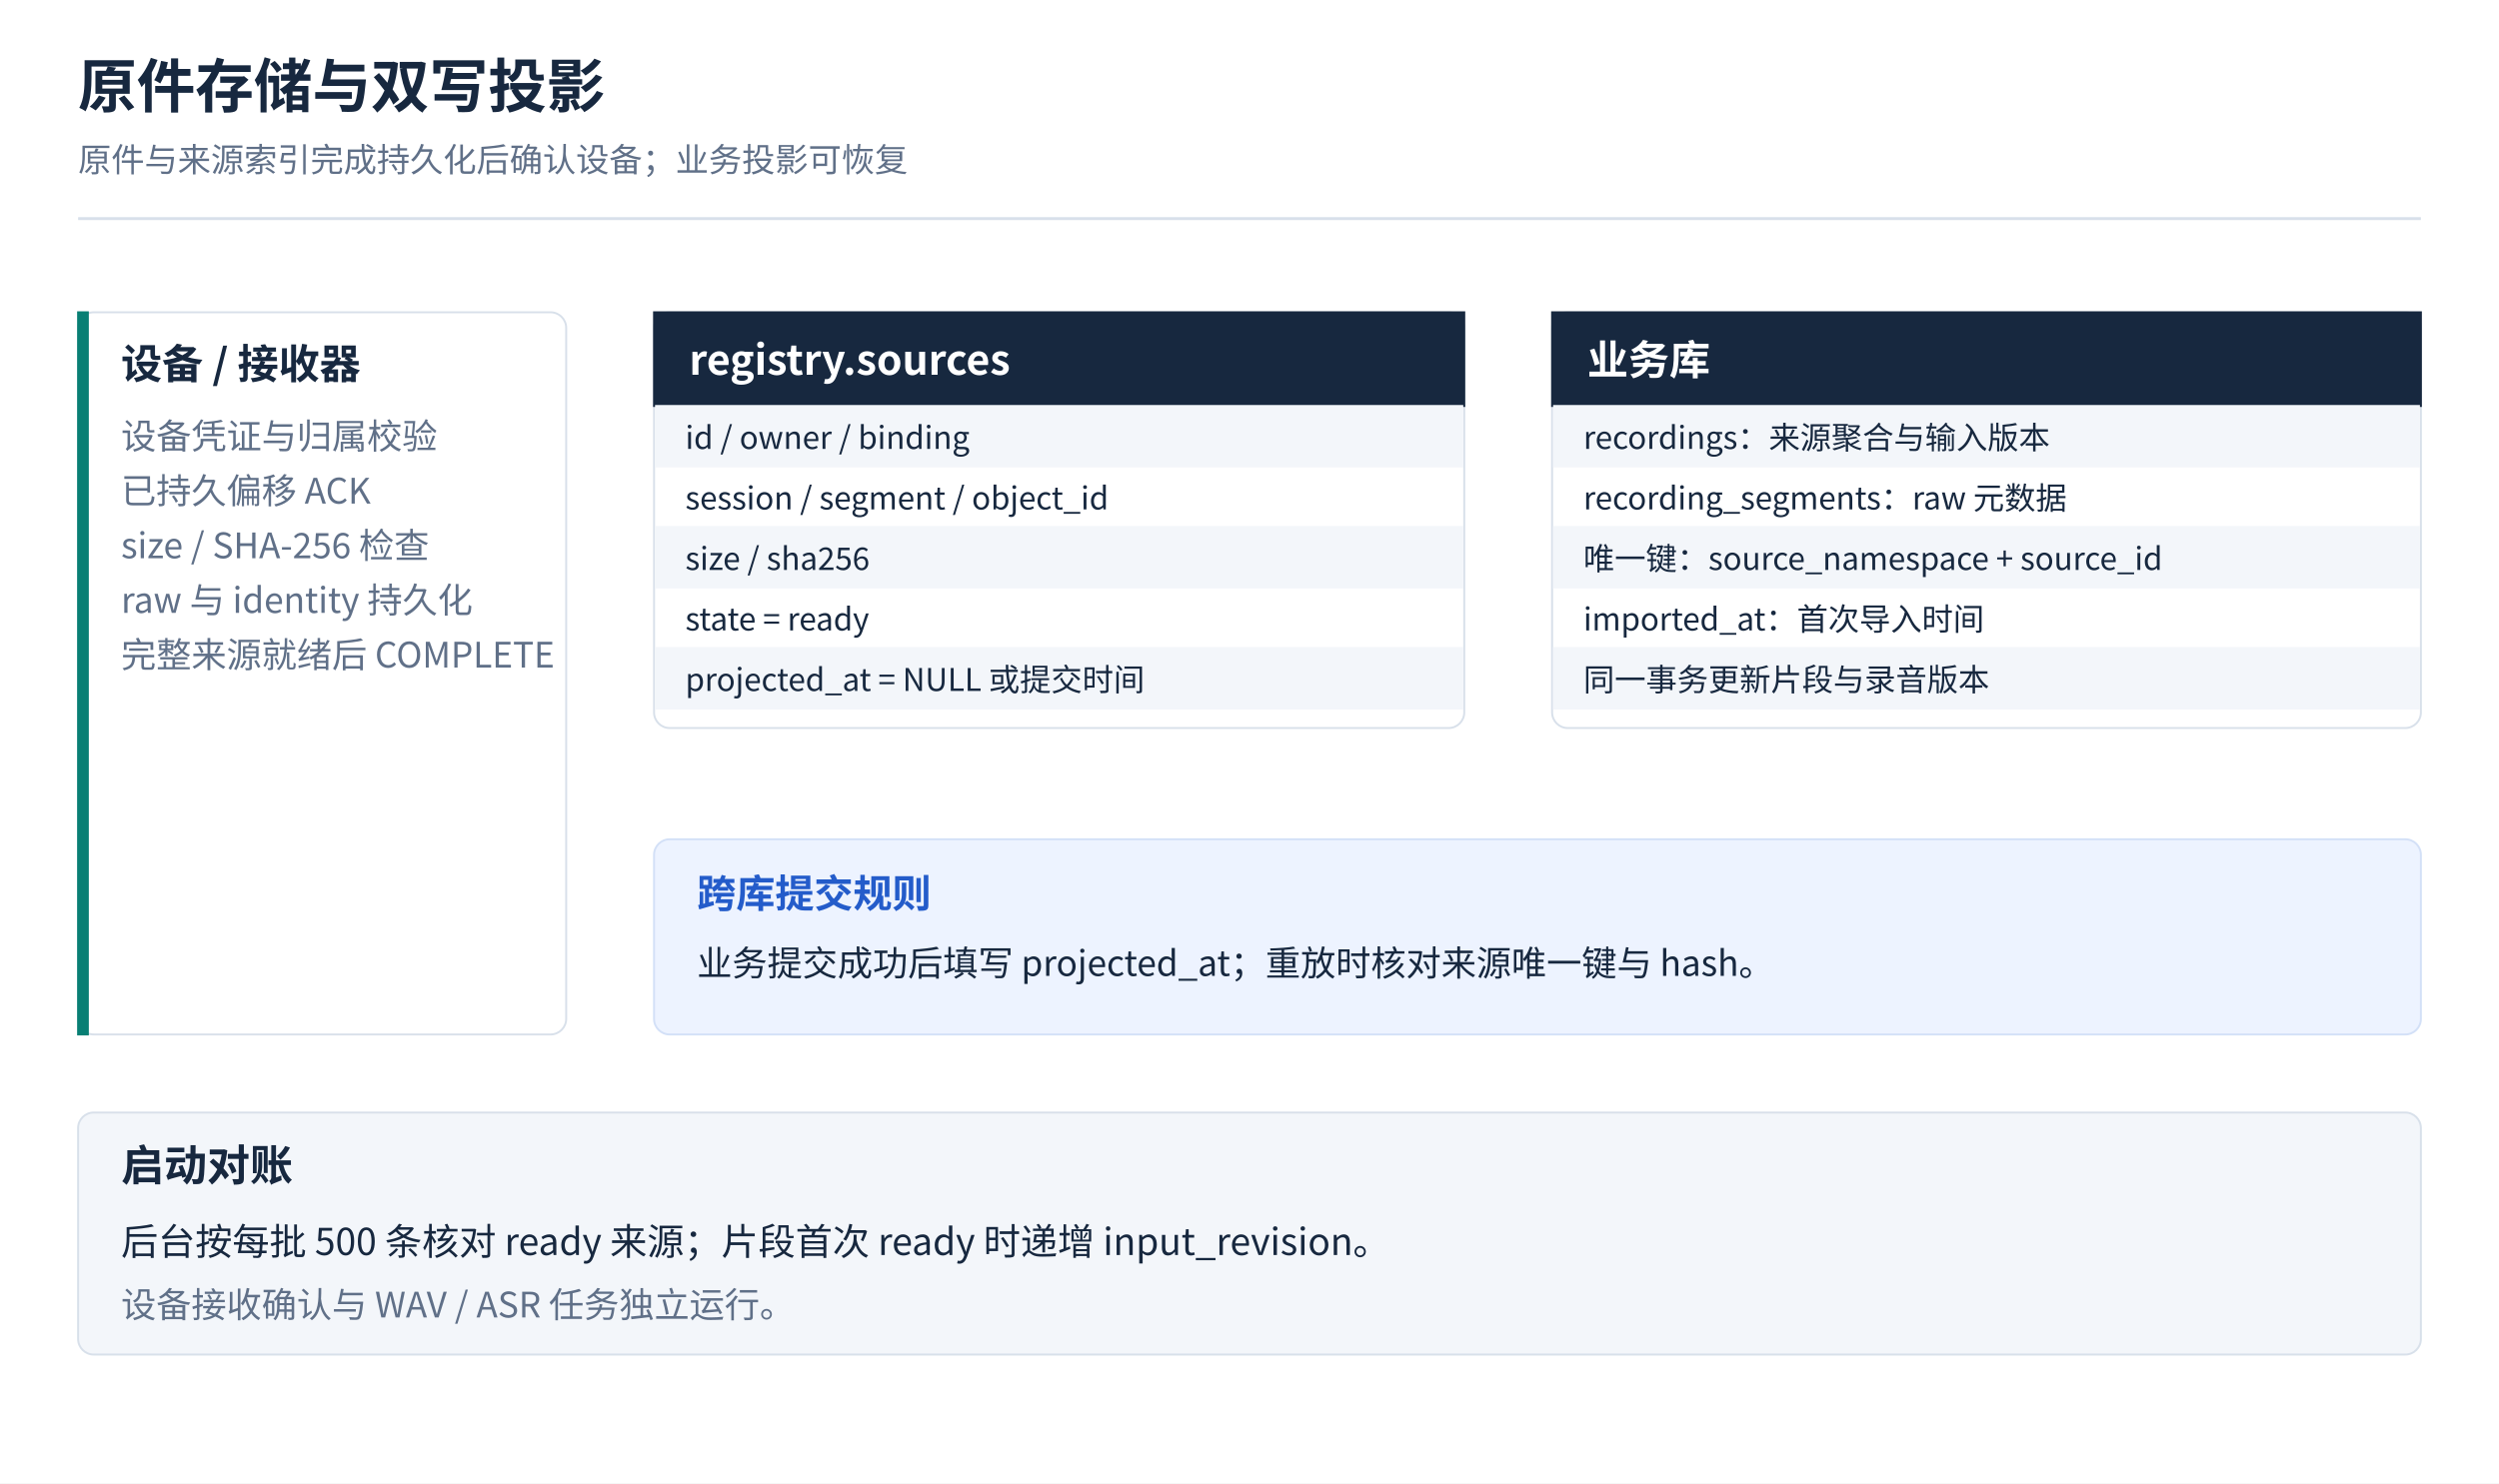
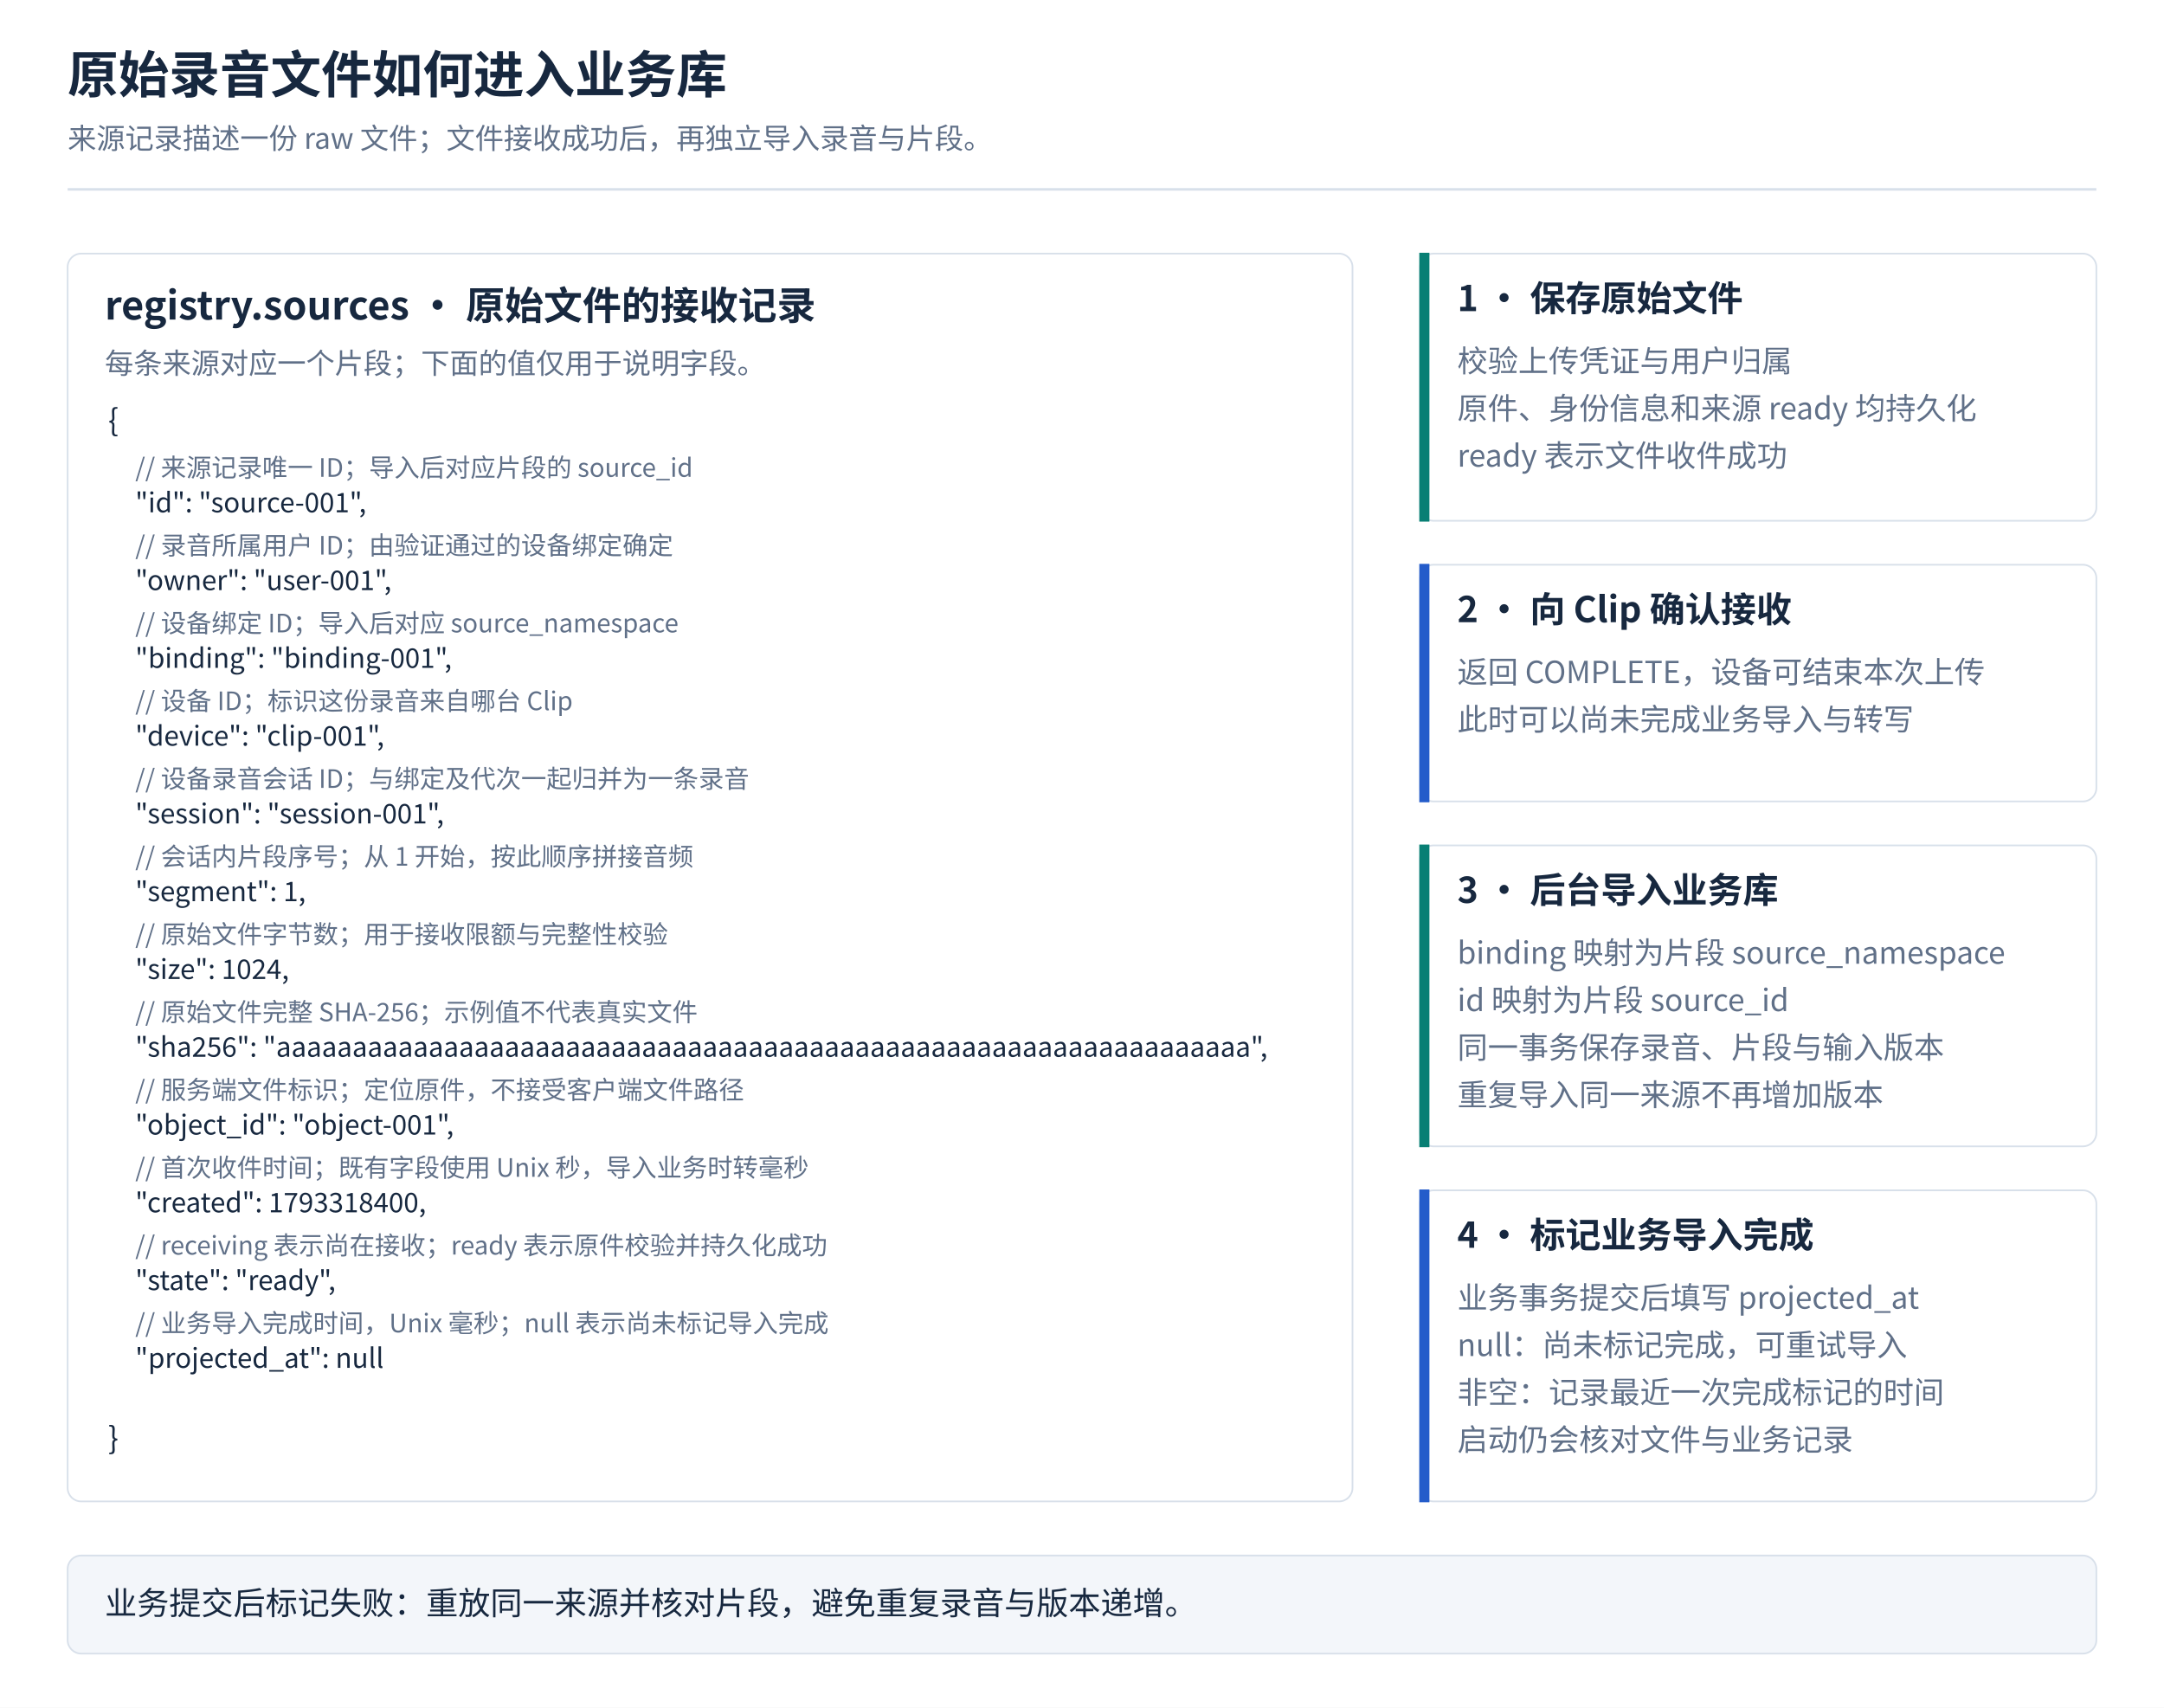
- <svg xmlns="http://www.w3.org/2000/svg" width="1280" height="760" viewBox="0 0 1280 760">
+ <svg xmlns="http://www.w3.org/2000/svg" width="1280" height="1010" viewBox="0 0 1280 1010">
  <rect width="1280" height="100%" fill="white" />
  <g font-family="PingFang SC,Microsoft YaHei,Noto Sans CJK SC,Arial,sans-serif">
-     <text x="40" y="55" font-size="30" font-weight="600" fill="#17283f">原件存储与双写投影</text>
-     <text x="40" y="88" font-size="17" font-weight="400" fill="#607088">原件与来源索引完成持久化后确认设备；业务投影可恢复</text>
+     <text x="40" y="55" font-size="30" font-weight="600" fill="#17283f">原始录音文件如何进入业务库</text>
+     <text x="40" y="88" font-size="17" font-weight="400" fill="#607088">来源记录描述一份 raw 文件；文件接收成功后，再独立导入录音与片段。</text>
    <line x1="40" y1="112" x2="1240" y2="112" stroke="#d8e0ea" stroke-width="1.5" />
-     <rect x="40" y="160" width="250" height="370" rx="8" fill="white" stroke="#d8e0ea" />
-     <rect x="40" y="160" width="5" height="370" rx="0" fill="#087f74" stroke="#087f74" />
-     <text x="62" y="194" font-size="21" font-weight="600" fill="#17283f">设备 / 接收器</text>
-     <text x="62" y="230" font-size="18" font-weight="400" fill="#607088">设备凭证与归属校验</text>
-     <text x="62" y="258" font-size="18" font-weight="400" fill="#607088">已持久偏移 ACK</text>
-     <text x="62" y="286" font-size="18" font-weight="400" fill="#607088">size / SHA-256 检查</text>
-     <text x="62" y="314" font-size="18" font-weight="400" fill="#607088">raw 与 identity 持久化</text>
-     <text x="62" y="342" font-size="18" font-weight="400" fill="#607088">完整来源就绪后 COMPLETE</text>
-     <rect x="335" y="160" width="415" height="213" rx="8" fill="white" stroke="#d8e0ea" />
-     <rect x="335" y="160" width="415" height="48" rx="0" fill="#17283f" stroke="#17283f" />
-     <text x="353" y="192" font-size="21" font-weight="600" fill="white">registry.sources</text>
-     <rect x="336" y="208" width="413" height="31" rx="0" fill="#f3f6fa" stroke="#f3f6fa" />
-     <text x="351" y="230" font-size="16" font-weight="400" fill="#17283f">id / owner / binding</text>
-     <text x="351" y="261" font-size="16" font-weight="400" fill="#17283f">session / segment / object_id</text>
-     <rect x="336" y="270" width="413" height="31" rx="0" fill="#f3f6fa" stroke="#f3f6fa" />
-     <text x="351" y="292" font-size="16" font-weight="400" fill="#17283f">size / sha256</text>
-     <text x="351" y="323" font-size="16" font-weight="400" fill="#17283f">state = ready</text>
-     <rect x="336" y="332" width="413" height="31" rx="0" fill="#f3f6fa" stroke="#f3f6fa" />
-     <text x="351" y="354" font-size="16" font-weight="400" fill="#17283f">projected_at = NULL 或提交时间</text>
-     <rect x="795" y="160" width="445" height="213" rx="8" fill="white" stroke="#d8e0ea" />
-     <rect x="795" y="160" width="445" height="48" rx="0" fill="#17283f" stroke="#17283f" />
-     <text x="813" y="192" font-size="21" font-weight="600" fill="white">业务库</text>
-     <rect x="796" y="208" width="443" height="31" rx="0" fill="#f3f6fa" stroke="#f3f6fa" />
-     <text x="811" y="230" font-size="16" font-weight="400" fill="#17283f">recordings：来源聚合与输入版本</text>
-     <text x="811" y="261" font-size="16" font-weight="400" fill="#17283f">recording_segments：raw 元数据</text>
-     <rect x="796" y="270" width="443" height="31" rx="0" fill="#f3f6fa" stroke="#f3f6fa" />
-     <text x="811" y="292" font-size="16" font-weight="400" fill="#17283f">唯一键：source_namespace + source_id</text>
-     <text x="811" y="323" font-size="16" font-weight="400" fill="#17283f">imported_at：首次导入时间</text>
-     <rect x="796" y="332" width="443" height="31" rx="0" fill="#f3f6fa" stroke="#f3f6fa" />
-     <text x="811" y="354" font-size="16" font-weight="400" fill="#17283f">同一事务更新片段与录音版本</text>
-     <rect x="335" y="430" width="905" height="100" rx="8" fill="#edf3ff" stroke="#d3e0f7" />
-     <text x="357" y="465" font-size="20" font-weight="600" fill="#245cca">跨库提交规则</text>
-     <text x="357" y="500" font-size="18" font-weight="400" fill="#17283f">业务提交成功后填写 projected_at；重放时核对来源唯一键与 hash。</text>
-     <rect x="40" y="570" width="1200" height="124" rx="8" fill="#f3f6fa" stroke="#d8e0ea" />
-     <text x="62" y="605" font-size="22" font-weight="600" fill="#17283f">启动对账</text>
-     <text x="62" y="643" font-size="19" font-weight="400" fill="#17283f">后台按每批 500 条核对 ready 来源；片段首次 ready 时递增 input_revision。</text>
-     <text x="62" y="675" font-size="18" font-weight="400" fill="#607088">设备接收确认与 WAV / ASR 任务独立运行。</text>
+     <rect x="40" y="150" width="760" height="738" rx="8" fill="white" stroke="#d8e0ea" />
+     <text x="62" y="189" font-size="23" font-weight="600" fill="#17283f">registry.sources · 原始文件的接收记录</text>
+     <text x="62" y="221" font-size="17" font-weight="400" fill="#607088">每条来源对应一个片段；下面的值仅用于说明字段。</text>
+     <text x="64" y="255" font-size="18" font-weight="400" fill="#17283f">{</text>
+     <text x="80" y="282" font-size="15" font-weight="400" fill="#607088">// 来源记录唯一 ID；导入后对应片段的 source_id</text>
+     <text x="80" y="303" font-size="16" font-weight="400" fill="#17283f">"id": "source-001",</text>
+     <text x="80" y="328" font-size="15" font-weight="400" fill="#607088">// 录音所属用户 ID；由验证通过的设备绑定确定</text>
+     <text x="80" y="349" font-size="16" font-weight="400" fill="#17283f">"owner": "user-001",</text>
+     <text x="80" y="374" font-size="15" font-weight="400" fill="#607088">// 设备绑定 ID；导入后对应 source_namespace</text>
+     <text x="80" y="395" font-size="16" font-weight="400" fill="#17283f">"binding": "binding-001",</text>
+     <text x="80" y="420" font-size="15" font-weight="400" fill="#607088">// 设备 ID；标识这份录音来自哪台 Clip</text>
+     <text x="80" y="441" font-size="16" font-weight="400" fill="#17283f">"device": "clip-001",</text>
+     <text x="80" y="466" font-size="15" font-weight="400" fill="#607088">// 设备录音会话 ID；与绑定及代次一起归并为一条录音</text>
+     <text x="80" y="487" font-size="16" font-weight="400" fill="#17283f">"session": "session-001",</text>
+     <text x="80" y="512" font-size="15" font-weight="400" fill="#607088">// 会话内片段序号；从 1 开始，按此顺序拼接音频</text>
+     <text x="80" y="533" font-size="16" font-weight="400" fill="#17283f">"segment": 1,</text>
+     <text x="80" y="558" font-size="15" font-weight="400" fill="#607088">// 原始文件字节数；用于接收限额与完整性校验</text>
+     <text x="80" y="579" font-size="16" font-weight="400" fill="#17283f">"size": 1024,</text>
+     <text x="80" y="604" font-size="15" font-weight="400" fill="#607088">// 原始文件完整 SHA-256；示例值不代表真实文件</text>
+     <text x="80" y="625" font-size="16" font-weight="400" fill="#17283f">"sha256": "aaaaaaaaaaaaaaaaaaaaaaaaaaaaaaaaaaaaaaaaaaaaaaaaaaaaaaaaaaaaaaaa",</text>
+     <text x="80" y="650" font-size="15" font-weight="400" fill="#607088">// 服务端文件标识；定位原件，不接受客户端文件路径</text>
+     <text x="80" y="671" font-size="16" font-weight="400" fill="#17283f">"object_id": "object-001",</text>
+     <text x="80" y="696" font-size="15" font-weight="400" fill="#607088">// 首次收件时间；既有字段使用 Unix 秒，导入业务时转毫秒</text>
+     <text x="80" y="717" font-size="16" font-weight="400" fill="#17283f">"created": 1793318400,</text>
+     <text x="80" y="742" font-size="15" font-weight="400" fill="#607088">// receiving 表示尚在接收；ready 表示原件校验并持久化成功</text>
+     <text x="80" y="763" font-size="16" font-weight="400" fill="#17283f">"state": "ready",</text>
+     <text x="80" y="788" font-size="15" font-weight="400" fill="#607088">// 业务导入完成时间，Unix 毫秒；null 表示尚未标记导入完成</text>
+     <text x="80" y="809" font-size="16" font-weight="400" fill="#17283f">"projected_at": null</text>
+     <text x="64" y="857" font-size="18" font-weight="400" fill="#17283f">}</text>
+     <rect x="840" y="150" width="400" height="158" rx="8" fill="white" stroke="#d8e0ea" />
+     <rect x="840" y="150" width="5" height="158" rx="0" fill="#087f74" stroke="#087f74" />
+     <text x="862" y="184" font-size="21" font-weight="600" fill="#17283f">1 · 保存原始文件</text>
+     <text x="862" y="220" font-size="18" font-weight="400" fill="#607088">校验上传凭证与用户归属</text>
+     <text x="862" y="248" font-size="18" font-weight="400" fill="#607088">原件、身份信息和来源 ready 均持久化</text>
+     <text x="862" y="276" font-size="18" font-weight="400" fill="#607088">ready 表示文件收件成功</text>
+     <rect x="840" y="334" width="400" height="140" rx="8" fill="white" stroke="#d8e0ea" />
+     <rect x="840" y="334" width="5" height="140" rx="0" fill="#245cca" stroke="#245cca" />
+     <text x="862" y="368" font-size="21" font-weight="600" fill="#17283f">2 · 向 Clip 确认接收</text>
+     <text x="862" y="404" font-size="18" font-weight="400" fill="#607088">返回 COMPLETE，设备可结束本次上传</text>
+     <text x="862" y="432" font-size="18" font-weight="400" fill="#607088">此时可以尚未完成业务导入与转写</text>
+     <rect x="840" y="500" width="400" height="178" rx="8" fill="white" stroke="#d8e0ea" />
+     <rect x="840" y="500" width="5" height="178" rx="0" fill="#087f74" stroke="#087f74" />
+     <text x="862" y="534" font-size="21" font-weight="600" fill="#17283f">3 · 后台导入业务库</text>
+     <text x="862" y="570" font-size="18" font-weight="400" fill="#607088">binding 映射为片段 source_namespace</text>
+     <text x="862" y="598" font-size="18" font-weight="400" fill="#607088">id 映射为片段 source_id</text>
+     <text x="862" y="626" font-size="18" font-weight="400" fill="#607088">同一事务保存录音、片段与输入版本</text>
+     <text x="862" y="654" font-size="18" font-weight="400" fill="#607088">重复导入同一来源不再增加版本</text>
+     <rect x="840" y="704" width="400" height="184" rx="8" fill="white" stroke="#d8e0ea" />
+     <rect x="840" y="704" width="5" height="184" rx="0" fill="#245cca" stroke="#245cca" />
+     <text x="862" y="738" font-size="21" font-weight="600" fill="#17283f">4 · 标记业务导入完成</text>
+     <text x="862" y="774" font-size="18" font-weight="400" fill="#607088">业务事务提交后填写 projected_at</text>
+     <text x="862" y="802" font-size="18" font-weight="400" fill="#607088">null：尚未标记完成，可重试导入</text>
+     <text x="862" y="830" font-size="18" font-weight="400" fill="#607088">非空：记录最近一次完成标记的时间</text>
+     <text x="862" y="858" font-size="18" font-weight="400" fill="#607088">启动仍会核对文件与业务记录</text>
+     <rect x="40" y="920" width="1200" height="58" rx="8" fill="#f3f6fa" stroke="#d8e0ea" />
+     <text x="62" y="955" font-size="19" font-weight="400" fill="#17283f">业务提交后标记失败：重放同一来源并核对片段，避免重复录音与版本递增。</text>
  </g>
</svg>
